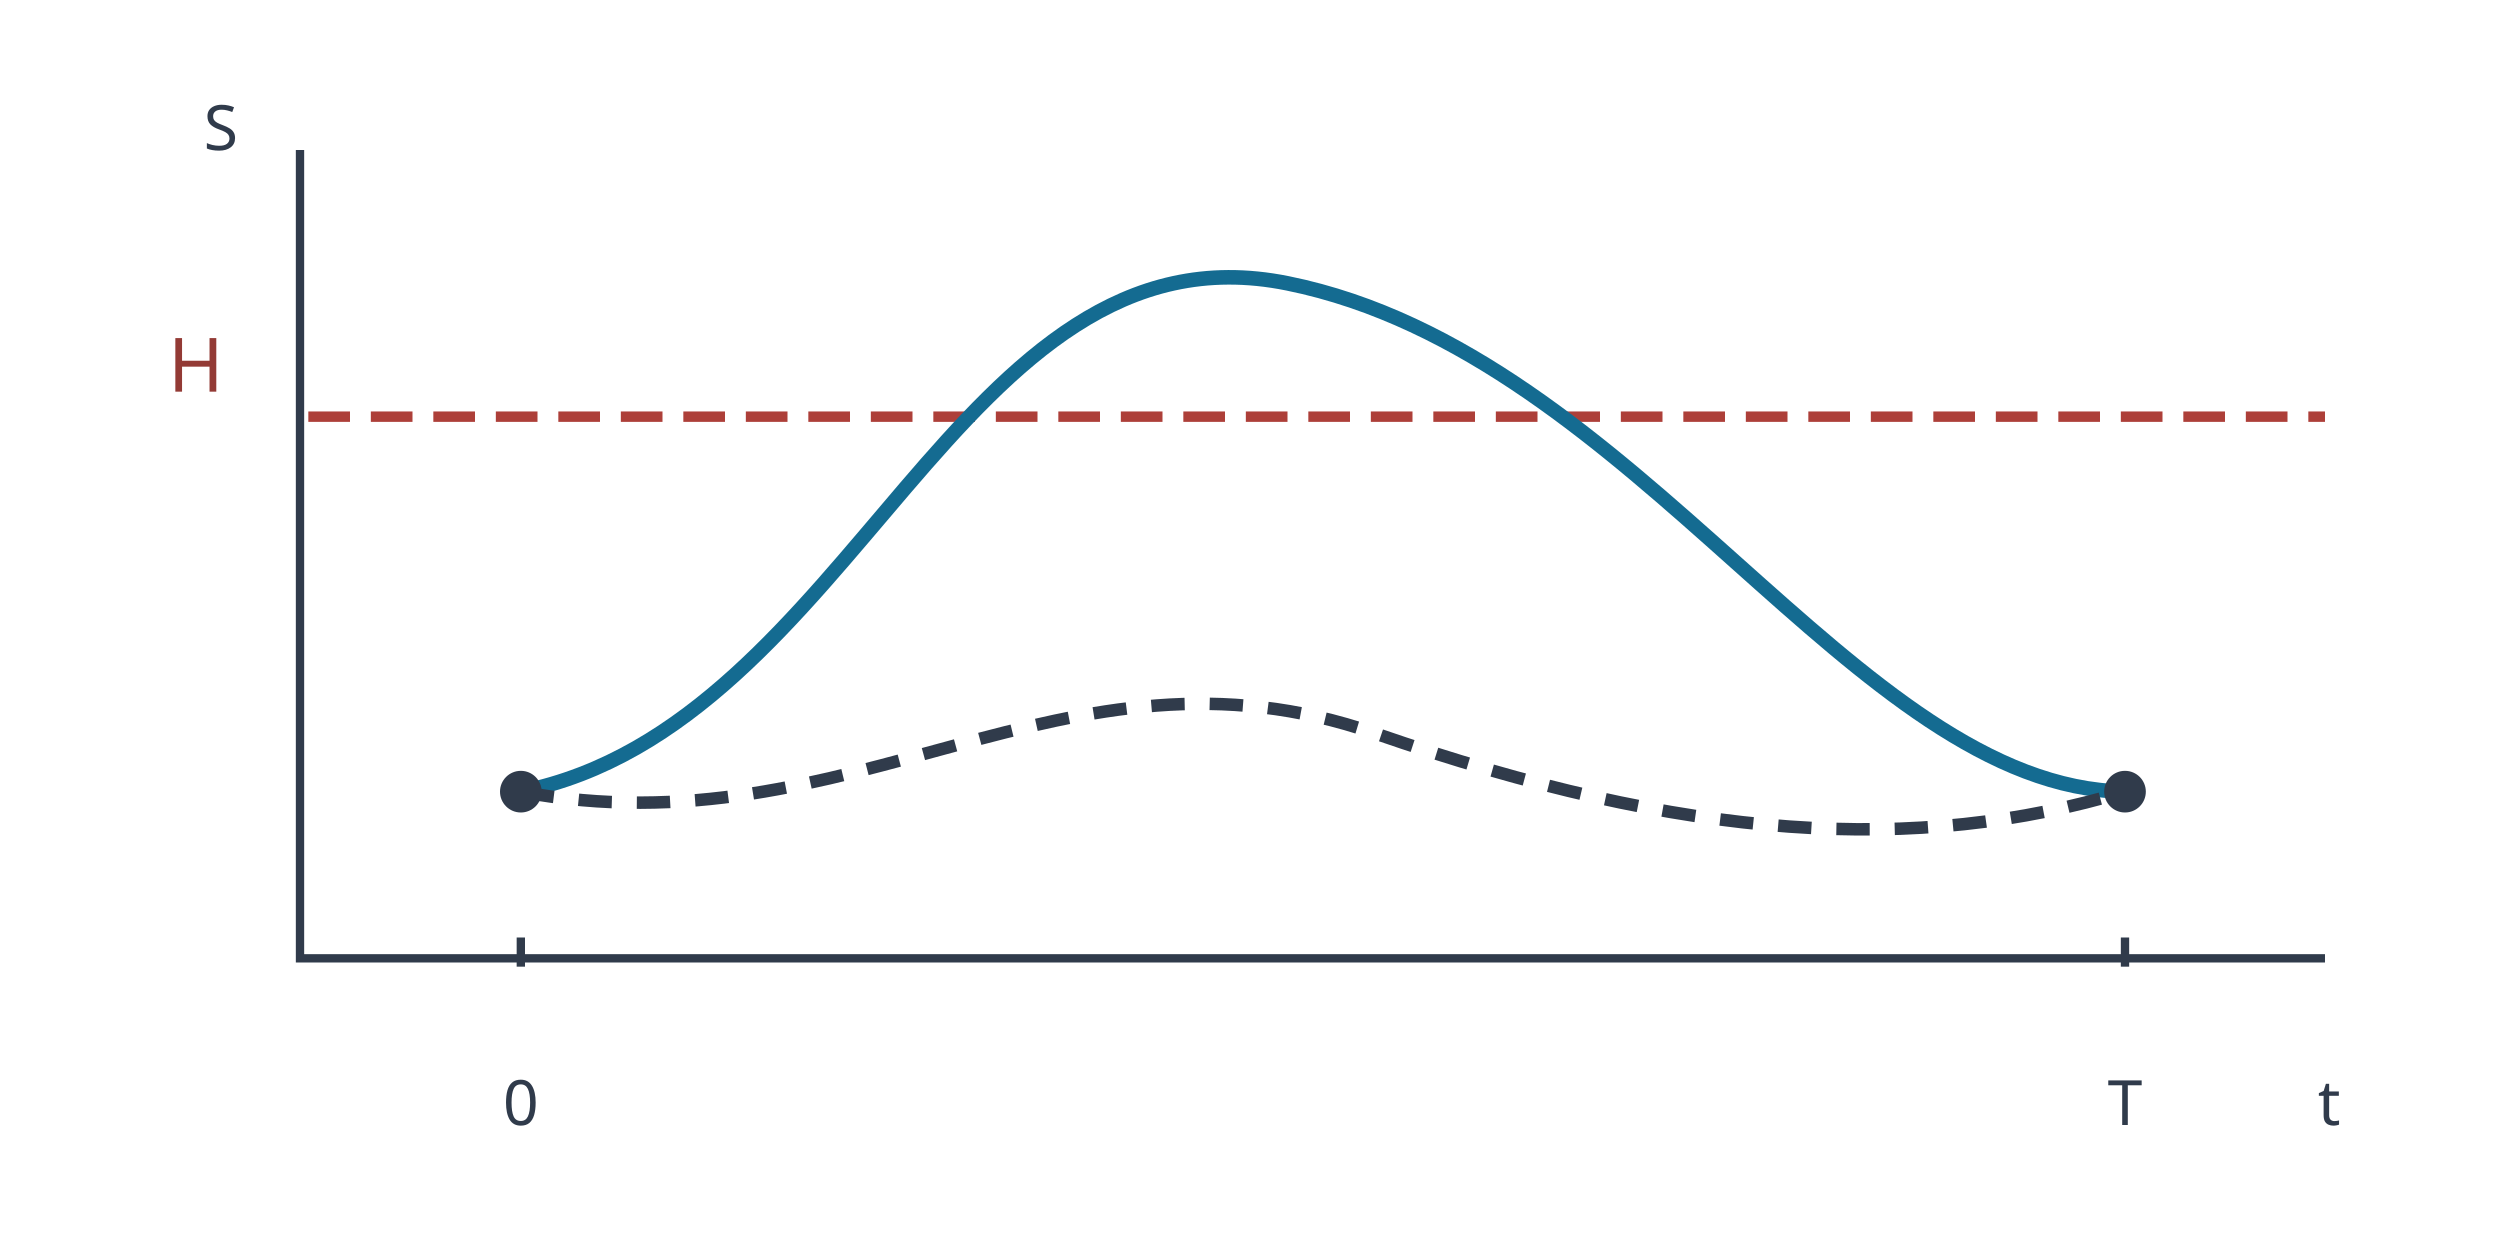
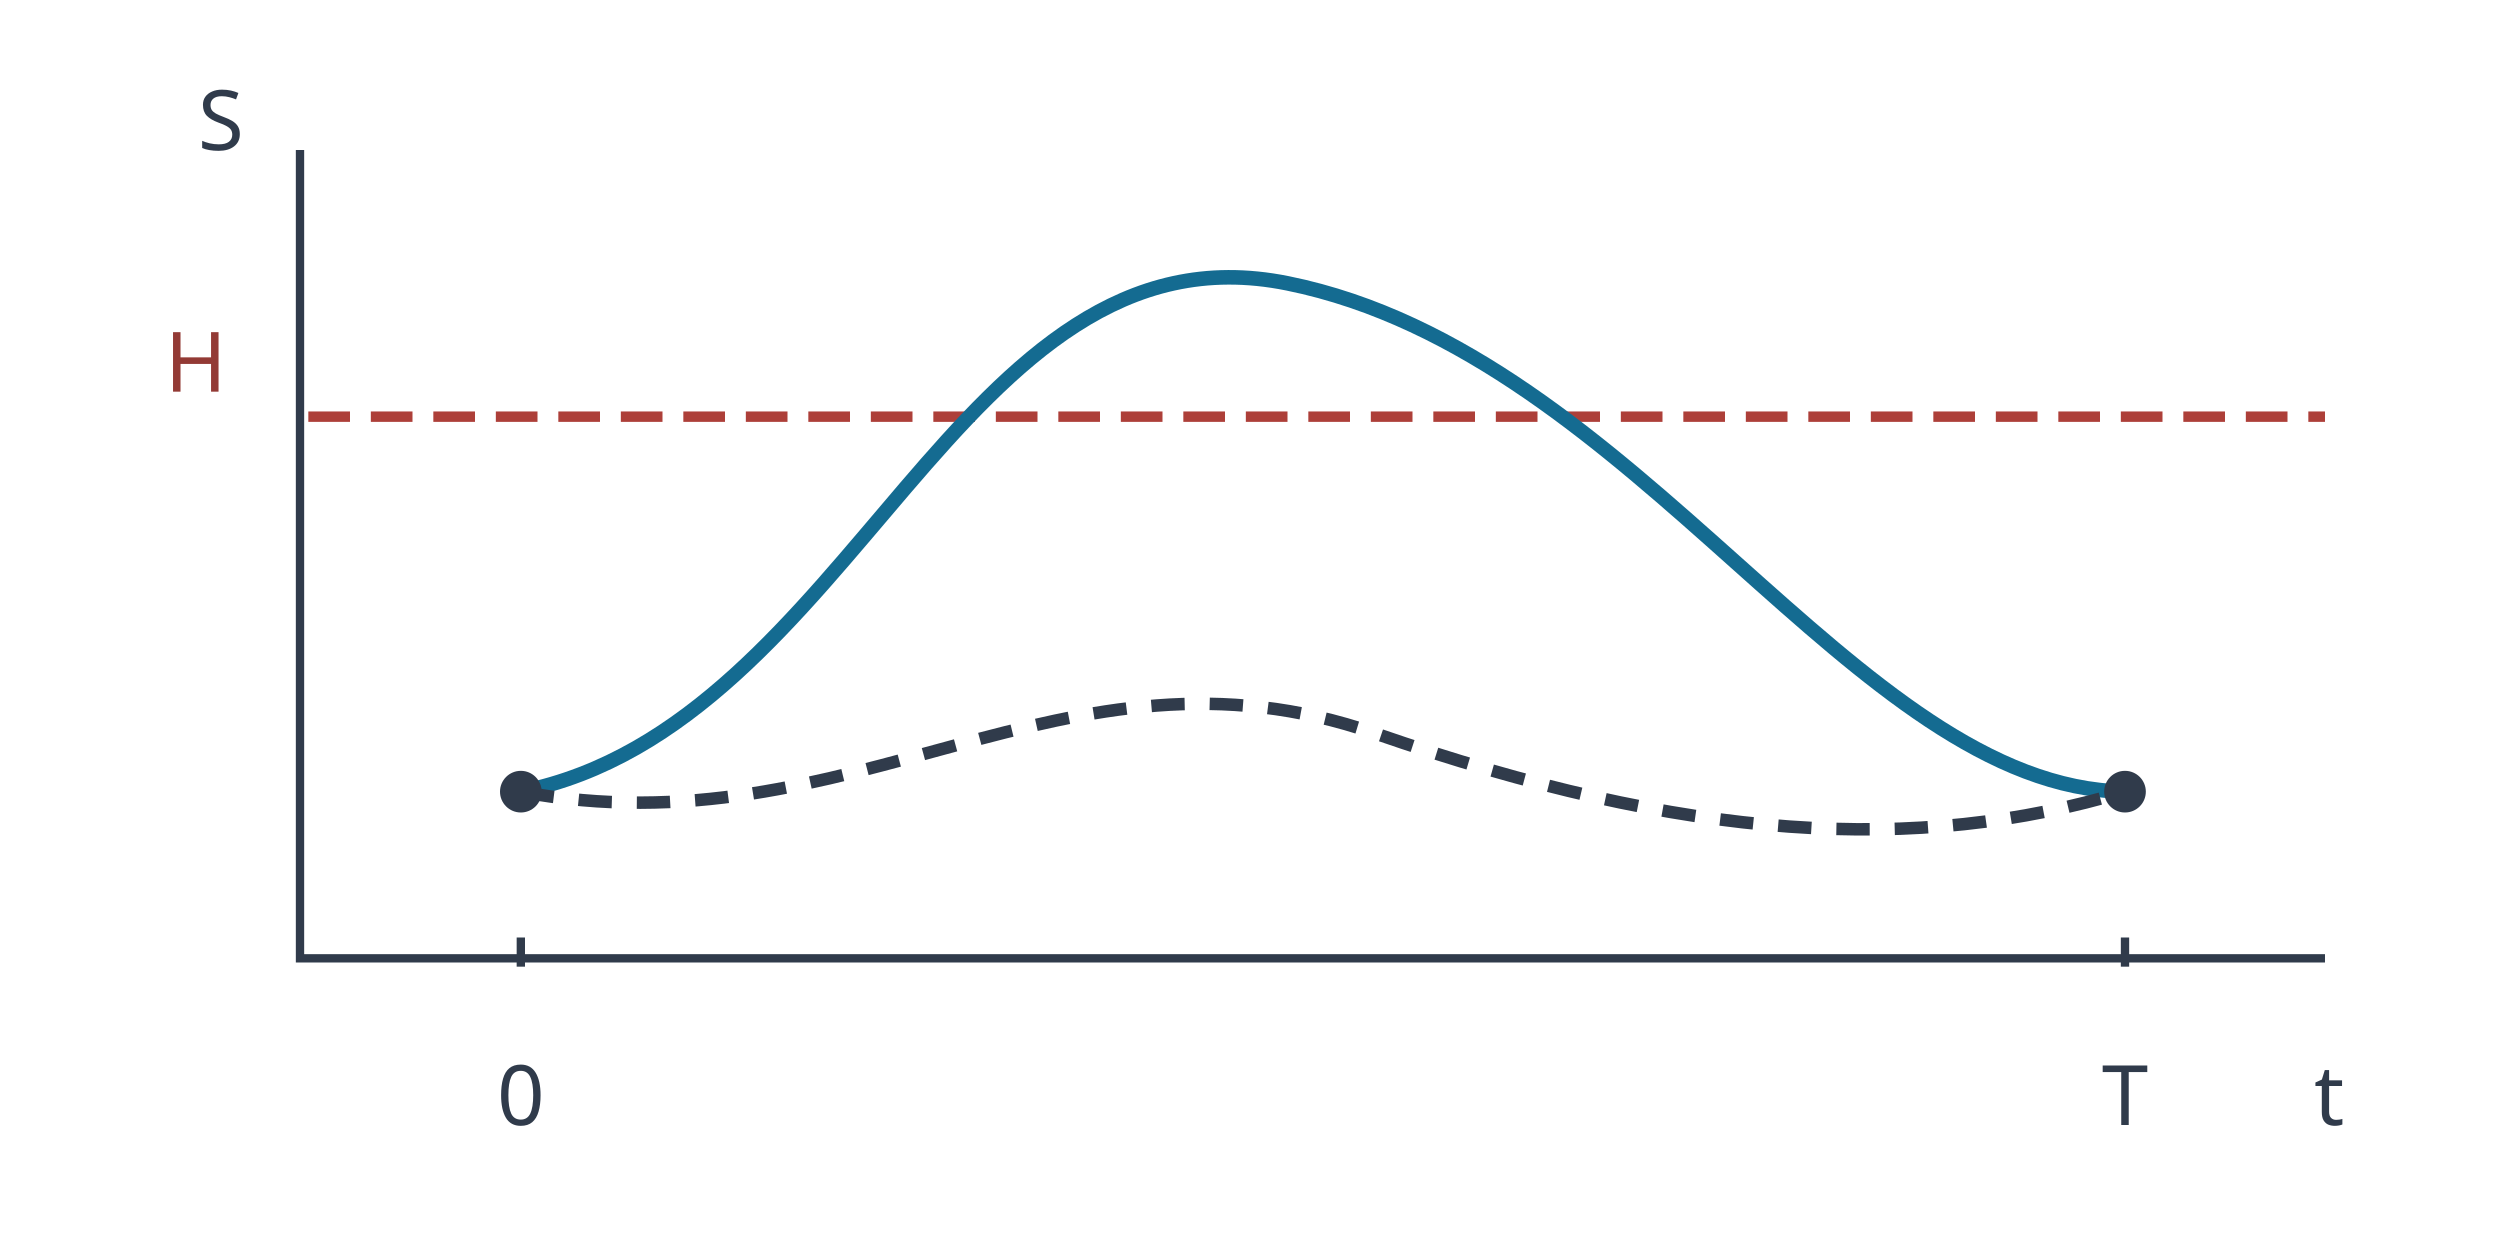
<svg xmlns="http://www.w3.org/2000/svg" width="600" height="300" viewBox="0 0 600 300" data-layout-lint="strict" role="img" aria-labelledby="bridge-title bridge-desc">
  <rect width="600" height="300" fill="#ffffff" />
  <path d="M72 36 V230 H558" fill="none" stroke="#303b4b" stroke-width="2" />
  <path d="M74 100 H558" fill="none" stroke="#ad3f39" stroke-width="2.5" stroke-dasharray="10 5" />
  <path d="M125 190 C205 174 230 52 309 68 C393 85 445 189 510 190" fill="none" stroke="#146b91" stroke-width="3.5" data-series-group="paths" data-series-label="crosses" />
  <path d="M125 190 C205 205 255 150 330 176 S460 205 510 190" fill="none" stroke="#303b4b" stroke-width="3" stroke-dasharray="8 6" data-series-group="paths" data-series-label="stays-below" />
  <circle cx="125" cy="190" r="5" fill="#303b4b" />
  <circle cx="510" cy="190" r="5" fill="#303b4b" />
-   <text x="47" y="94" font-size="18" font-family="sans-serif" text-anchor="middle" fill="#933a35">H</text>
-   <text x="53" y="36" font-size="15" font-family="sans-serif" text-anchor="middle" fill="#303b4b">S</text>
-   <text x="125" y="270" font-size="15" font-family="sans-serif" text-anchor="middle" fill="#303b4b">0</text>
-   <text x="510" y="270" font-size="15" font-family="sans-serif" text-anchor="middle" fill="#303b4b">T</text>
-   <text x="559" y="270" font-size="15" font-family="sans-serif" text-anchor="middle" fill="#303b4b">t</text>
+   <text x="47" y="94" font-size="20" font-family="sans-serif" text-anchor="middle" fill="#933a35">H</text>
+   <text x="53" y="36" font-size="20" font-family="sans-serif" text-anchor="middle" fill="#303b4b">S</text>
+   <text x="125" y="270" font-size="20" font-family="sans-serif" text-anchor="middle" fill="#303b4b">0</text>
+   <text x="510" y="270" font-size="20" font-family="sans-serif" text-anchor="middle" fill="#303b4b">T</text>
+   <text x="559" y="270" font-size="20" font-family="sans-serif" text-anchor="middle" fill="#303b4b">t</text>
  <path d="M125 225 V232 M510 225 V232" stroke="#303b4b" stroke-width="2" />
</svg>
